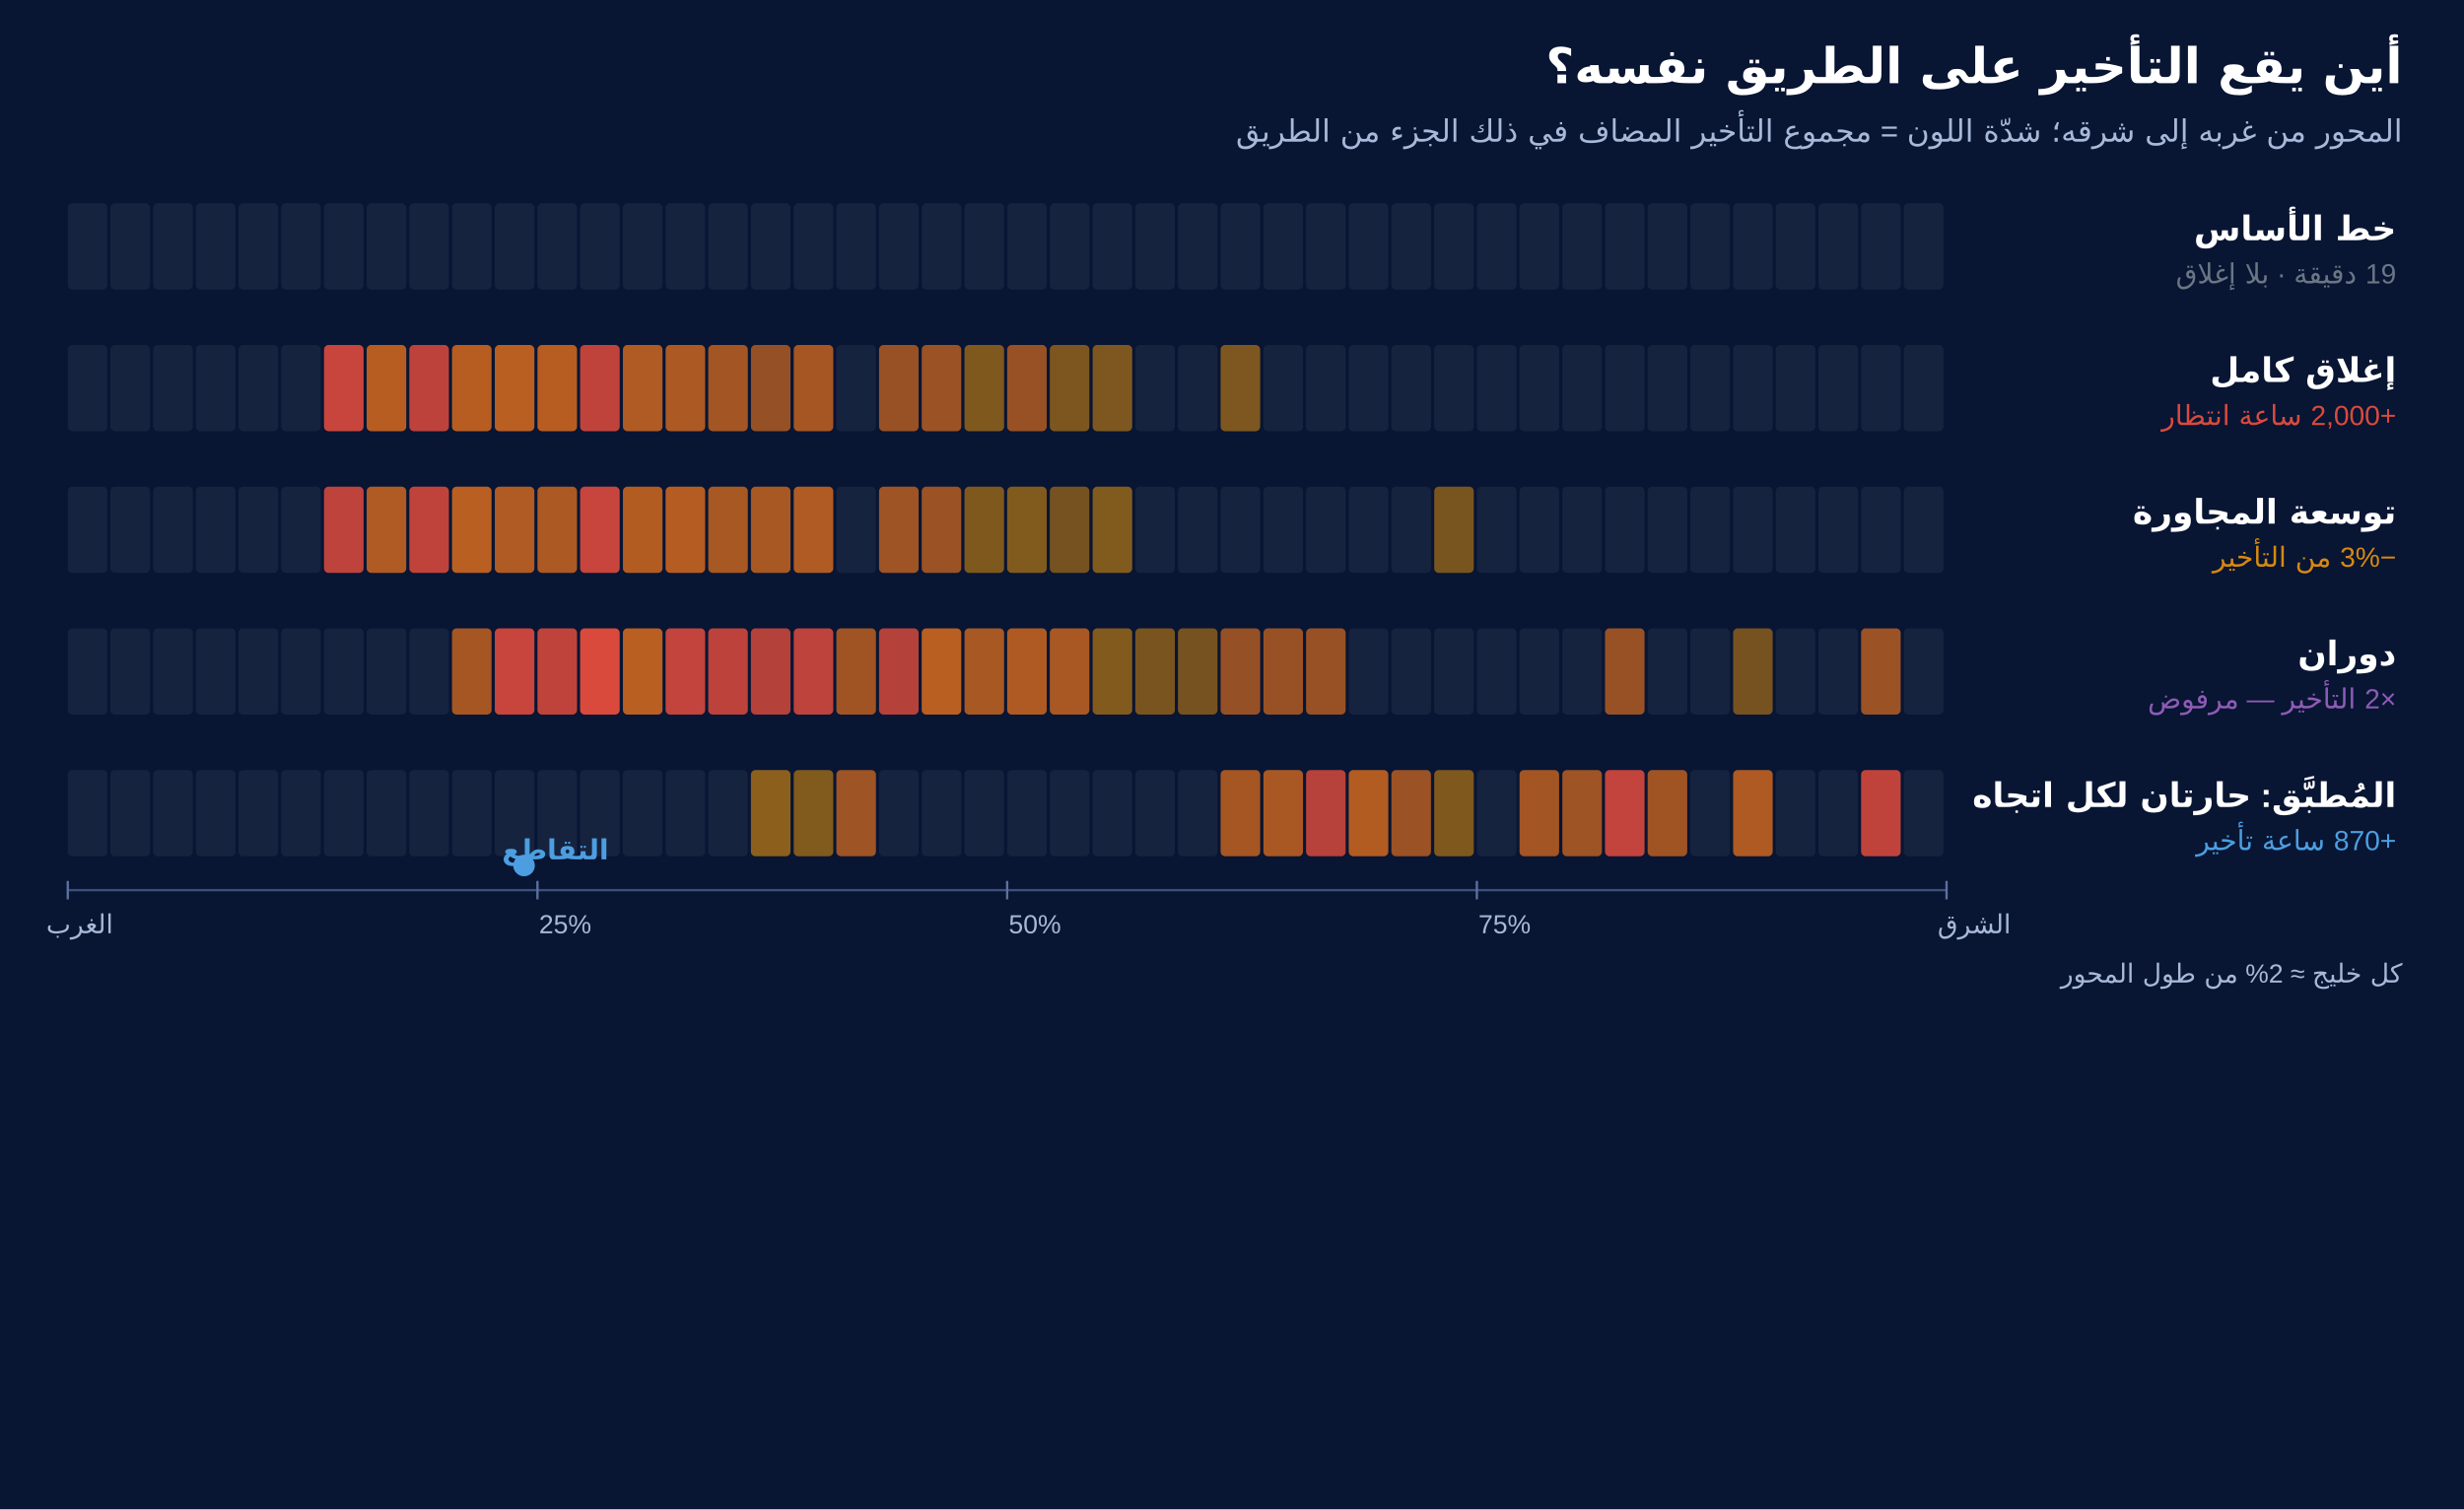
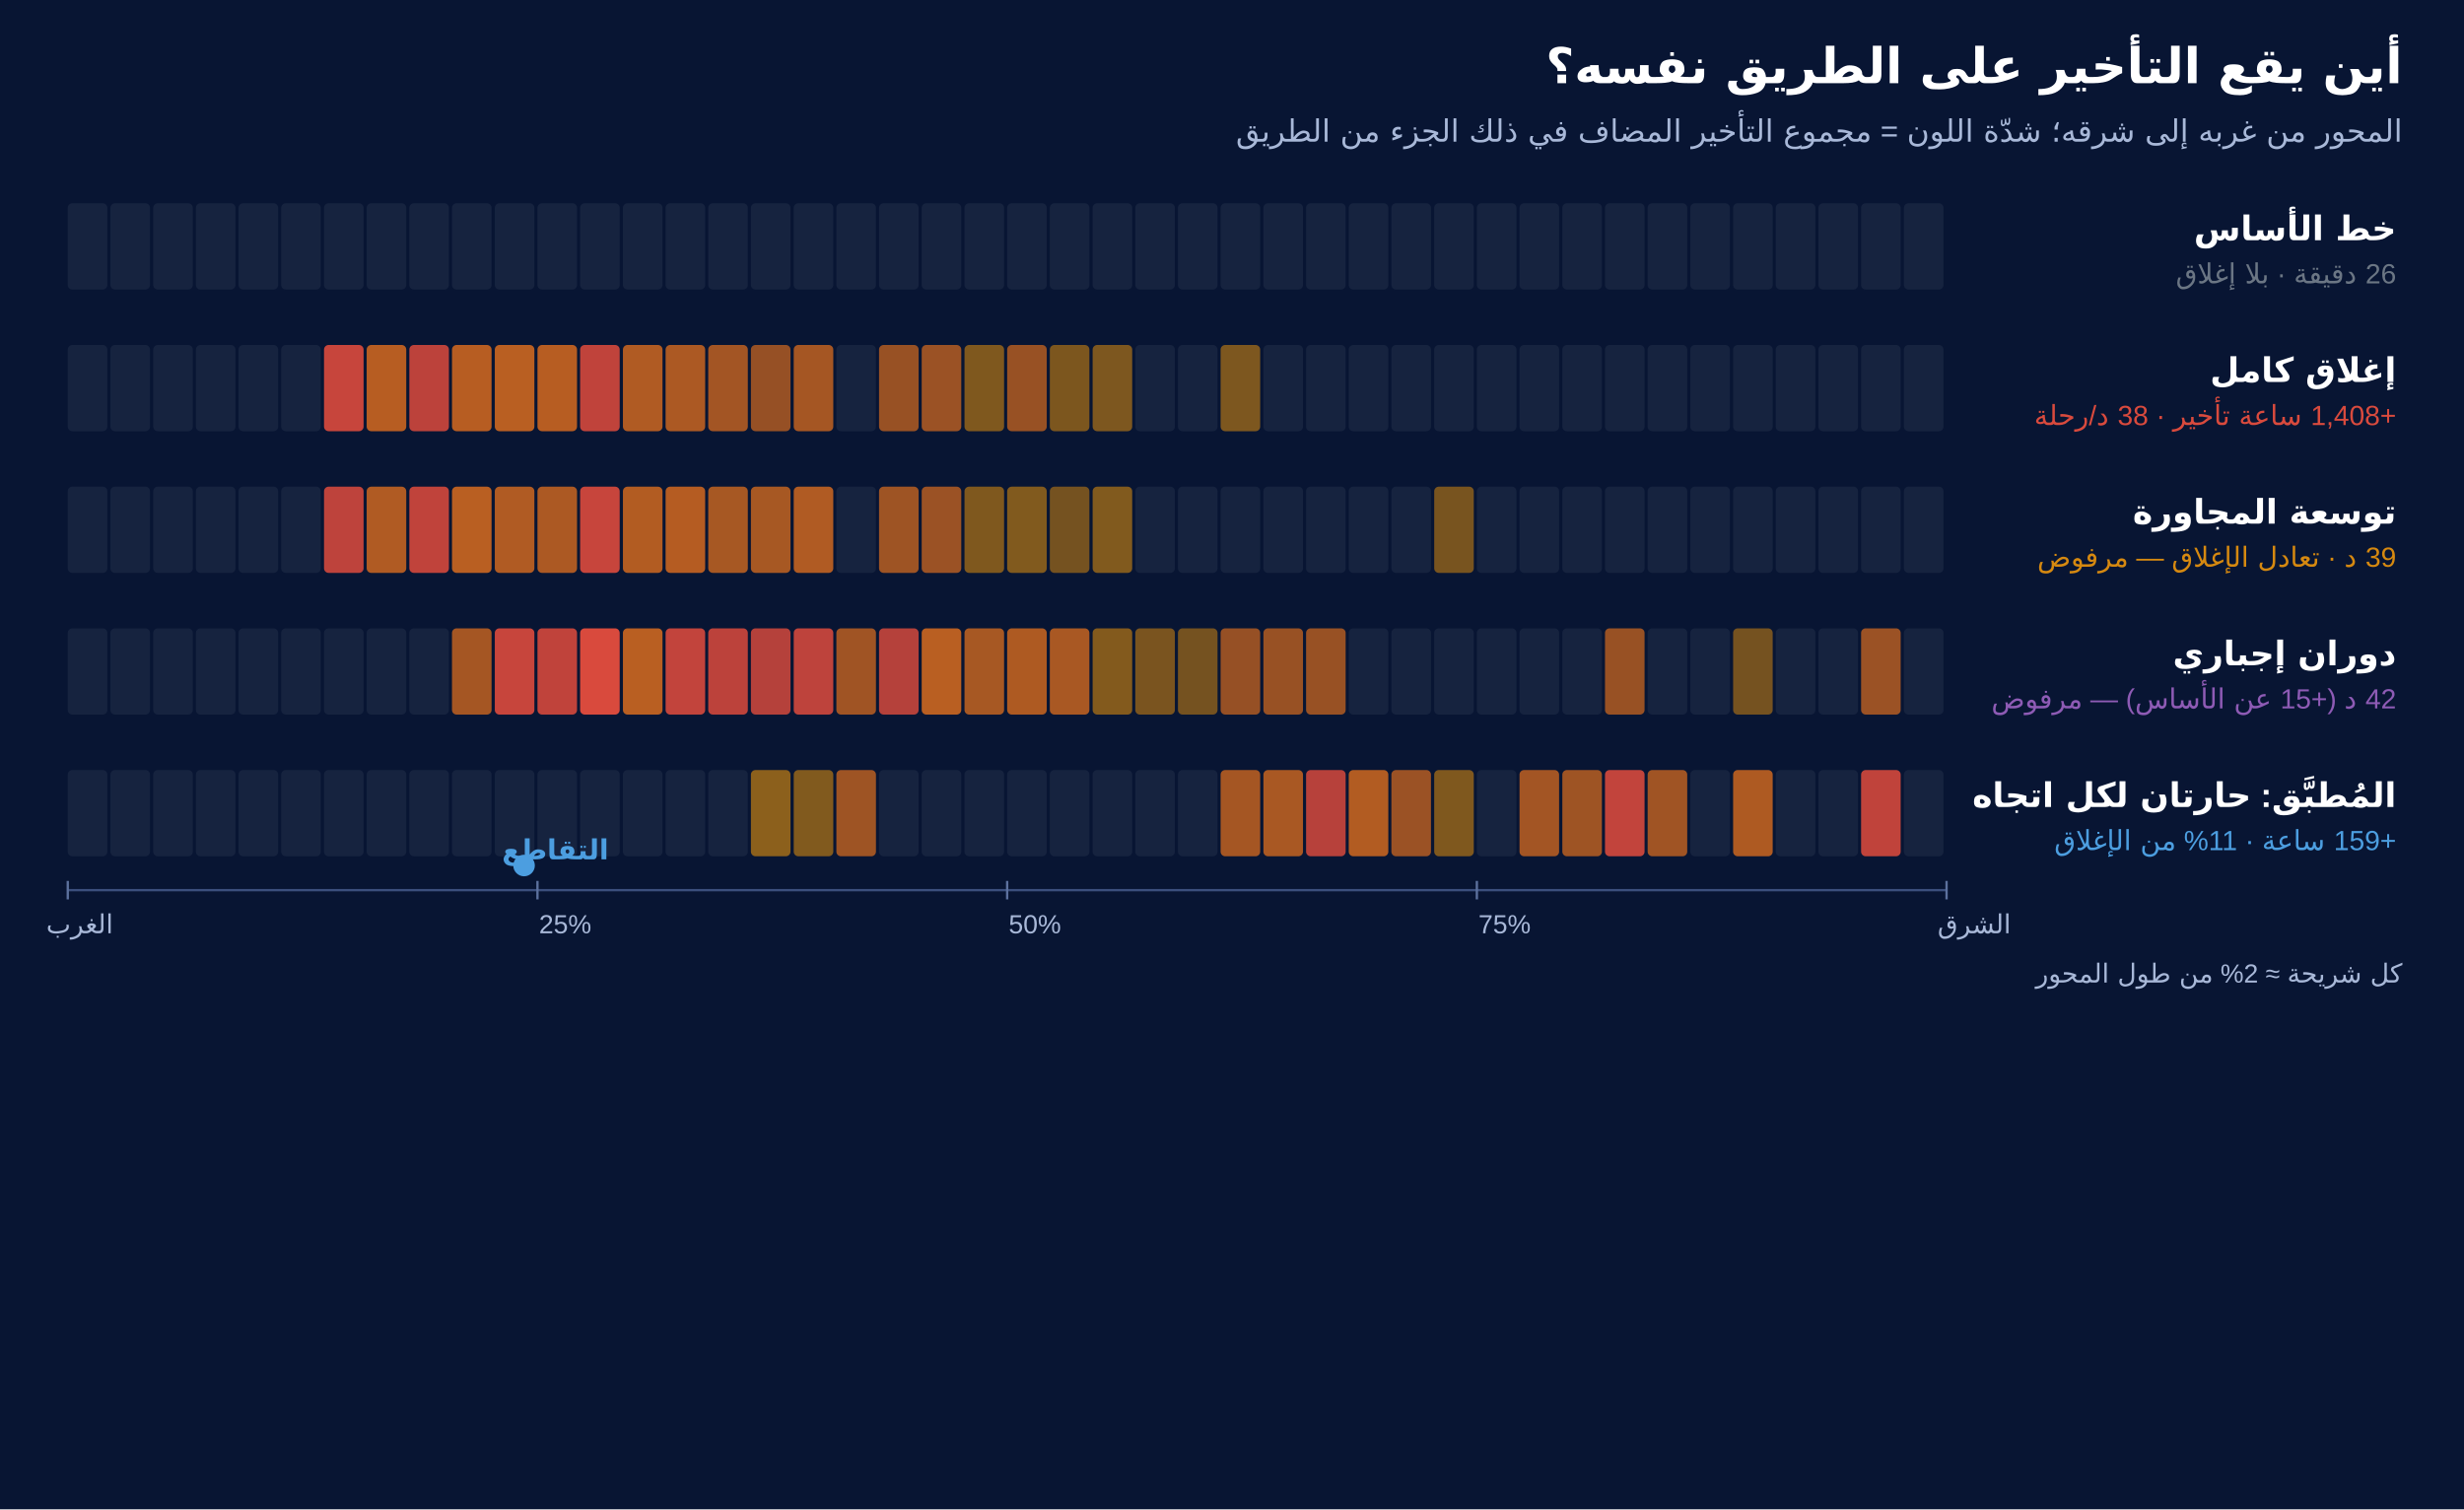
<svg xmlns="http://www.w3.org/2000/svg" width="1600" height="980" viewBox="0 0 1600 980" font-family="Segoe UI, Tahoma, Arial, sans-serif">
  <rect width="1600" height="980" fill="#081533" />
  <text x="1560" y="54" fill="#ffffff" font-size="32" font-weight="700" text-anchor="start" direction="rtl">أين يقع التأخير على الطريق نفسه؟</text>
  <text x="1560" y="92" fill="#a8b8d8" font-size="20" text-anchor="start" direction="rtl">المحور من غربه إلى شرقه؛ شدّة اللون = مجموع التأخير المضاف في ذلك الجزء من الطريق</text>
  <text x="1556" y="156" fill="#ffffff" font-size="22" font-weight="700" text-anchor="start" direction="rtl">خط الأساس</text>
-   <text x="1556" y="184" fill="#6b7684" font-size="18" text-anchor="start" direction="rtl">19 دقيقة · بلا إغلاق</text>
+   <text x="1556" y="184" fill="#6b7684" font-size="18" text-anchor="start" direction="rtl">26 دقيقة · بلا إغلاق</text>
  <rect x="44.0" y="132" width="25.7" height="56" rx="3" fill="#16233f" />
  <rect x="71.7" y="132" width="25.7" height="56" rx="3" fill="#16233f" />
  <rect x="99.5" y="132" width="25.7" height="56" rx="3" fill="#16233f" />
  <rect x="127.2" y="132" width="25.7" height="56" rx="3" fill="#16233f" />
  <rect x="154.9" y="132" width="25.7" height="56" rx="3" fill="#16233f" />
  <rect x="182.6" y="132" width="25.7" height="56" rx="3" fill="#16233f" />
  <rect x="210.4" y="132" width="25.7" height="56" rx="3" fill="#16233f" />
  <rect x="238.1" y="132" width="25.7" height="56" rx="3" fill="#16233f" />
  <rect x="265.8" y="132" width="25.7" height="56" rx="3" fill="#16233f" />
  <rect x="293.5" y="132" width="25.7" height="56" rx="3" fill="#16233f" />
  <rect x="321.3" y="132" width="25.7" height="56" rx="3" fill="#16233f" />
  <rect x="349.0" y="132" width="25.7" height="56" rx="3" fill="#16233f" />
  <rect x="376.7" y="132" width="25.7" height="56" rx="3" fill="#16233f" />
  <rect x="404.5" y="132" width="25.7" height="56" rx="3" fill="#16233f" />
  <rect x="432.2" y="132" width="25.7" height="56" rx="3" fill="#16233f" />
  <rect x="459.9" y="132" width="25.7" height="56" rx="3" fill="#16233f" />
  <rect x="487.6" y="132" width="25.7" height="56" rx="3" fill="#16233f" />
  <rect x="515.4" y="132" width="25.7" height="56" rx="3" fill="#16233f" />
  <rect x="543.1" y="132" width="25.7" height="56" rx="3" fill="#16233f" />
  <rect x="570.8" y="132" width="25.7" height="56" rx="3" fill="#16233f" />
  <rect x="598.5" y="132" width="25.7" height="56" rx="3" fill="#16233f" />
  <rect x="626.3" y="132" width="25.7" height="56" rx="3" fill="#16233f" />
  <rect x="654.0" y="132" width="25.7" height="56" rx="3" fill="#16233f" />
  <rect x="681.7" y="132" width="25.7" height="56" rx="3" fill="#16233f" />
  <rect x="709.5" y="132" width="25.7" height="56" rx="3" fill="#16233f" />
  <rect x="737.2" y="132" width="25.7" height="56" rx="3" fill="#16233f" />
  <rect x="764.9" y="132" width="25.7" height="56" rx="3" fill="#16233f" />
  <rect x="792.6" y="132" width="25.7" height="56" rx="3" fill="#16233f" />
  <rect x="820.4" y="132" width="25.7" height="56" rx="3" fill="#16233f" />
  <rect x="848.1" y="132" width="25.7" height="56" rx="3" fill="#16233f" />
  <rect x="875.8" y="132" width="25.7" height="56" rx="3" fill="#16233f" />
  <rect x="903.5" y="132" width="25.7" height="56" rx="3" fill="#16233f" />
  <rect x="931.3" y="132" width="25.7" height="56" rx="3" fill="#16233f" />
  <rect x="959.0" y="132" width="25.7" height="56" rx="3" fill="#16233f" />
  <rect x="986.7" y="132" width="25.7" height="56" rx="3" fill="#16233f" />
  <rect x="1014.5" y="132" width="25.7" height="56" rx="3" fill="#16233f" />
  <rect x="1042.2" y="132" width="25.7" height="56" rx="3" fill="#16233f" />
  <rect x="1069.9" y="132" width="25.7" height="56" rx="3" fill="#16233f" />
  <rect x="1097.6" y="132" width="25.7" height="56" rx="3" fill="#16233f" />
  <rect x="1125.4" y="132" width="25.7" height="56" rx="3" fill="#16233f" />
  <rect x="1153.1" y="132" width="25.7" height="56" rx="3" fill="#16233f" />
  <rect x="1180.8" y="132" width="25.7" height="56" rx="3" fill="#16233f" />
  <rect x="1208.5" y="132" width="25.7" height="56" rx="3" fill="#16233f" />
  <rect x="1236.3" y="132" width="25.7" height="56" rx="3" fill="#16233f" />
  <text x="1556" y="248" fill="#ffffff" font-size="22" font-weight="700" text-anchor="start" direction="rtl">إغلاق كامل</text>
-   <text x="1556" y="276" fill="#d94a3d" font-size="18" text-anchor="start" direction="rtl">+2,000 ساعة انتظار</text>
+   <text x="1556" y="276" fill="#d94a3d" font-size="18" text-anchor="start" direction="rtl">+1,408 ساعة تأخير · 38 د/رحلة</text>
  <rect x="44.0" y="224" width="25.7" height="56" rx="3" fill="#16233f" />
  <rect x="71.7" y="224" width="25.7" height="56" rx="3" fill="#16233f" />
  <rect x="99.5" y="224" width="25.7" height="56" rx="3" fill="#16233f" />
  <rect x="127.2" y="224" width="25.7" height="56" rx="3" fill="#16233f" />
  <rect x="154.9" y="224" width="25.7" height="56" rx="3" fill="#16233f" />
  <rect x="182.6" y="224" width="25.7" height="56" rx="3" fill="#16233f" />
  <rect x="210.4" y="224" width="25.7" height="56" rx="3" fill="#d94a3d" fill-opacity="0.91" />
  <rect x="238.1" y="224" width="25.7" height="56" rx="3" fill="#e2701e" fill-opacity="0.80" />
  <rect x="265.8" y="224" width="25.7" height="56" rx="3" fill="#d94a3d" fill-opacity="0.86" />
  <rect x="293.5" y="224" width="25.7" height="56" rx="3" fill="#e2701e" fill-opacity="0.80" />
  <rect x="321.3" y="224" width="25.7" height="56" rx="3" fill="#e2701e" fill-opacity="0.81" />
  <rect x="349.0" y="224" width="25.7" height="56" rx="3" fill="#e2701e" fill-opacity="0.80" />
  <rect x="376.7" y="224" width="25.7" height="56" rx="3" fill="#d94a3d" fill-opacity="0.88" />
  <rect x="404.5" y="224" width="25.7" height="56" rx="3" fill="#e2701e" fill-opacity="0.77" />
  <rect x="432.2" y="224" width="25.7" height="56" rx="3" fill="#e2701e" fill-opacity="0.75" />
  <rect x="459.9" y="224" width="25.7" height="56" rx="3" fill="#e2701e" fill-opacity="0.71" />
  <rect x="487.6" y="224" width="25.7" height="56" rx="3" fill="#e2701e" fill-opacity="0.65" />
  <rect x="515.4" y="224" width="25.7" height="56" rx="3" fill="#e2701e" fill-opacity="0.72" />
  <rect x="543.1" y="224" width="25.7" height="56" rx="3" fill="#16233f" />
  <rect x="570.8" y="224" width="25.7" height="56" rx="3" fill="#e2701e" fill-opacity="0.66" />
  <rect x="598.5" y="224" width="25.7" height="56" rx="3" fill="#e2701e" fill-opacity="0.67" />
  <rect x="626.3" y="224" width="25.7" height="56" rx="3" fill="#d68910" fill-opacity="0.58" />
  <rect x="654.0" y="224" width="25.7" height="56" rx="3" fill="#e2701e" fill-opacity="0.66" />
  <rect x="681.7" y="224" width="25.7" height="56" rx="3" fill="#d68910" fill-opacity="0.56" />
  <rect x="709.5" y="224" width="25.7" height="56" rx="3" fill="#d68910" fill-opacity="0.57" />
  <rect x="737.2" y="224" width="25.7" height="56" rx="3" fill="#16233f" />
  <rect x="764.9" y="224" width="25.7" height="56" rx="3" fill="#16233f" />
  <rect x="792.6" y="224" width="25.7" height="56" rx="3" fill="#d68910" fill-opacity="0.57" />
  <rect x="820.4" y="224" width="25.7" height="56" rx="3" fill="#16233f" />
  <rect x="848.1" y="224" width="25.7" height="56" rx="3" fill="#16233f" />
  <rect x="875.8" y="224" width="25.7" height="56" rx="3" fill="#16233f" />
  <rect x="903.5" y="224" width="25.7" height="56" rx="3" fill="#16233f" />
  <rect x="931.3" y="224" width="25.7" height="56" rx="3" fill="#16233f" />
  <rect x="959.0" y="224" width="25.7" height="56" rx="3" fill="#16233f" />
  <rect x="986.7" y="224" width="25.7" height="56" rx="3" fill="#16233f" />
  <rect x="1014.5" y="224" width="25.7" height="56" rx="3" fill="#16233f" />
  <rect x="1042.2" y="224" width="25.7" height="56" rx="3" fill="#16233f" />
  <rect x="1069.9" y="224" width="25.7" height="56" rx="3" fill="#16233f" />
  <rect x="1097.6" y="224" width="25.7" height="56" rx="3" fill="#16233f" />
  <rect x="1125.4" y="224" width="25.7" height="56" rx="3" fill="#16233f" />
  <rect x="1153.1" y="224" width="25.7" height="56" rx="3" fill="#16233f" />
  <rect x="1180.8" y="224" width="25.7" height="56" rx="3" fill="#16233f" />
  <rect x="1208.5" y="224" width="25.7" height="56" rx="3" fill="#16233f" />
  <rect x="1236.3" y="224" width="25.7" height="56" rx="3" fill="#16233f" />
  <text x="1556" y="340" fill="#ffffff" font-size="22" font-weight="700" text-anchor="start" direction="rtl">توسعة المجاورة</text>
-   <text x="1556" y="368" fill="#d68910" font-size="18" text-anchor="start" direction="rtl">−3% من التأخير</text>
+   <text x="1556" y="368" fill="#d68910" font-size="18" text-anchor="start" direction="rtl">39 د · تعادل الإغلاق — مرفوض</text>
  <rect x="44.0" y="316" width="25.7" height="56" rx="3" fill="#16233f" />
  <rect x="71.7" y="316" width="25.7" height="56" rx="3" fill="#16233f" />
  <rect x="99.5" y="316" width="25.7" height="56" rx="3" fill="#16233f" />
  <rect x="127.2" y="316" width="25.7" height="56" rx="3" fill="#16233f" />
  <rect x="154.9" y="316" width="25.7" height="56" rx="3" fill="#16233f" />
  <rect x="182.6" y="316" width="25.7" height="56" rx="3" fill="#16233f" />
  <rect x="210.4" y="316" width="25.7" height="56" rx="3" fill="#d94a3d" fill-opacity="0.87" />
  <rect x="238.1" y="316" width="25.7" height="56" rx="3" fill="#e2701e" fill-opacity="0.77" />
  <rect x="265.8" y="316" width="25.7" height="56" rx="3" fill="#d94a3d" fill-opacity="0.88" />
  <rect x="293.5" y="316" width="25.7" height="56" rx="3" fill="#e2701e" fill-opacity="0.81" />
  <rect x="321.3" y="316" width="25.7" height="56" rx="3" fill="#e2701e" fill-opacity="0.77" />
  <rect x="349.0" y="316" width="25.7" height="56" rx="3" fill="#e2701e" fill-opacity="0.75" />
  <rect x="376.7" y="316" width="25.7" height="56" rx="3" fill="#d94a3d" fill-opacity="0.91" />
  <rect x="404.5" y="316" width="25.7" height="56" rx="3" fill="#e2701e" fill-opacity="0.78" />
  <rect x="432.2" y="316" width="25.7" height="56" rx="3" fill="#e2701e" fill-opacity="0.79" />
  <rect x="459.9" y="316" width="25.7" height="56" rx="3" fill="#e2701e" fill-opacity="0.73" />
  <rect x="487.6" y="316" width="25.7" height="56" rx="3" fill="#e2701e" fill-opacity="0.73" />
  <rect x="515.4" y="316" width="25.7" height="56" rx="3" fill="#e2701e" fill-opacity="0.77" />
  <rect x="543.1" y="316" width="25.7" height="56" rx="3" fill="#16233f" />
  <rect x="570.8" y="316" width="25.7" height="56" rx="3" fill="#e2701e" fill-opacity="0.69" />
  <rect x="598.5" y="316" width="25.7" height="56" rx="3" fill="#e2701e" fill-opacity="0.67" />
  <rect x="626.3" y="316" width="25.7" height="56" rx="3" fill="#d68910" fill-opacity="0.58" />
  <rect x="654.0" y="316" width="25.7" height="56" rx="3" fill="#d68910" fill-opacity="0.59" />
  <rect x="681.7" y="316" width="25.7" height="56" rx="3" fill="#d68910" fill-opacity="0.53" />
  <rect x="709.5" y="316" width="25.7" height="56" rx="3" fill="#d68910" fill-opacity="0.59" />
  <rect x="737.2" y="316" width="25.7" height="56" rx="3" fill="#16233f" />
  <rect x="764.9" y="316" width="25.7" height="56" rx="3" fill="#16233f" />
  <rect x="792.6" y="316" width="25.7" height="56" rx="3" fill="#16233f" />
  <rect x="820.4" y="316" width="25.7" height="56" rx="3" fill="#16233f" />
  <rect x="848.1" y="316" width="25.7" height="56" rx="3" fill="#16233f" />
  <rect x="875.8" y="316" width="25.7" height="56" rx="3" fill="#16233f" />
  <rect x="903.5" y="316" width="25.7" height="56" rx="3" fill="#16233f" />
  <rect x="931.3" y="316" width="25.7" height="56" rx="3" fill="#d68910" fill-opacity="0.54" />
  <rect x="959.0" y="316" width="25.7" height="56" rx="3" fill="#16233f" />
  <rect x="986.7" y="316" width="25.7" height="56" rx="3" fill="#16233f" />
  <rect x="1014.5" y="316" width="25.7" height="56" rx="3" fill="#16233f" />
  <rect x="1042.2" y="316" width="25.7" height="56" rx="3" fill="#16233f" />
  <rect x="1069.9" y="316" width="25.7" height="56" rx="3" fill="#16233f" />
  <rect x="1097.6" y="316" width="25.7" height="56" rx="3" fill="#16233f" />
  <rect x="1125.4" y="316" width="25.7" height="56" rx="3" fill="#16233f" />
  <rect x="1153.1" y="316" width="25.7" height="56" rx="3" fill="#16233f" />
  <rect x="1180.8" y="316" width="25.7" height="56" rx="3" fill="#16233f" />
  <rect x="1208.5" y="316" width="25.7" height="56" rx="3" fill="#16233f" />
  <rect x="1236.3" y="316" width="25.7" height="56" rx="3" fill="#16233f" />
-   <text x="1556" y="432" fill="#ffffff" font-size="22" font-weight="700" text-anchor="start" direction="rtl">دوران</text>
-   <text x="1556" y="460" fill="#8e5bb5" font-size="18" text-anchor="start" direction="rtl">×2 التأخير — مرفوض</text>
+   <text x="1556" y="432" fill="#ffffff" font-size="22" font-weight="700" text-anchor="start" direction="rtl">دوران إجباري</text>
+   <text x="1556" y="460" fill="#8e5bb5" font-size="18" text-anchor="start" direction="rtl">42 د (+15 عن الأساس) — مرفوض</text>
  <rect x="44.0" y="408" width="25.7" height="56" rx="3" fill="#16233f" />
  <rect x="71.7" y="408" width="25.7" height="56" rx="3" fill="#16233f" />
  <rect x="99.5" y="408" width="25.7" height="56" rx="3" fill="#16233f" />
  <rect x="127.2" y="408" width="25.7" height="56" rx="3" fill="#16233f" />
  <rect x="154.9" y="408" width="25.7" height="56" rx="3" fill="#16233f" />
  <rect x="182.6" y="408" width="25.7" height="56" rx="3" fill="#16233f" />
  <rect x="210.4" y="408" width="25.7" height="56" rx="3" fill="#16233f" />
  <rect x="238.1" y="408" width="25.7" height="56" rx="3" fill="#16233f" />
  <rect x="265.8" y="408" width="25.7" height="56" rx="3" fill="#16233f" />
  <rect x="293.5" y="408" width="25.7" height="56" rx="3" fill="#e2701e" fill-opacity="0.72" />
  <rect x="321.3" y="408" width="25.7" height="56" rx="3" fill="#d94a3d" fill-opacity="0.91" />
  <rect x="349.0" y="408" width="25.7" height="56" rx="3" fill="#d94a3d" fill-opacity="0.88" />
  <rect x="376.7" y="408" width="25.7" height="56" rx="3" fill="#d94a3d" fill-opacity="1.00" />
  <rect x="404.5" y="408" width="25.7" height="56" rx="3" fill="#e2701e" fill-opacity="0.81" />
  <rect x="432.2" y="408" width="25.7" height="56" rx="3" fill="#d94a3d" fill-opacity="0.89" />
  <rect x="459.9" y="408" width="25.7" height="56" rx="3" fill="#d94a3d" fill-opacity="0.86" />
  <rect x="487.6" y="408" width="25.7" height="56" rx="3" fill="#d94a3d" fill-opacity="0.83" />
  <rect x="515.4" y="408" width="25.7" height="56" rx="3" fill="#d94a3d" fill-opacity="0.87" />
  <rect x="543.1" y="408" width="25.7" height="56" rx="3" fill="#e2701e" fill-opacity="0.70" />
  <rect x="570.8" y="408" width="25.7" height="56" rx="3" fill="#d94a3d" fill-opacity="0.83" />
  <rect x="598.5" y="408" width="25.7" height="56" rx="3" fill="#e2701e" fill-opacity="0.81" />
  <rect x="626.3" y="408" width="25.7" height="56" rx="3" fill="#e2701e" fill-opacity="0.73" />
  <rect x="654.0" y="408" width="25.7" height="56" rx="3" fill="#e2701e" fill-opacity="0.76" />
  <rect x="681.7" y="408" width="25.7" height="56" rx="3" fill="#e2701e" fill-opacity="0.74" />
  <rect x="709.5" y="408" width="25.7" height="56" rx="3" fill="#d68910" fill-opacity="0.60" />
  <rect x="737.2" y="408" width="25.7" height="56" rx="3" fill="#d68910" fill-opacity="0.55" />
  <rect x="764.9" y="408" width="25.7" height="56" rx="3" fill="#d68910" fill-opacity="0.53" />
  <rect x="792.6" y="408" width="25.7" height="56" rx="3" fill="#e2701e" fill-opacity="0.65" />
  <rect x="820.4" y="408" width="25.7" height="56" rx="3" fill="#e2701e" fill-opacity="0.66" />
  <rect x="848.1" y="408" width="25.7" height="56" rx="3" fill="#e2701e" fill-opacity="0.66" />
  <rect x="875.8" y="408" width="25.7" height="56" rx="3" fill="#16233f" />
  <rect x="903.5" y="408" width="25.7" height="56" rx="3" fill="#16233f" />
  <rect x="931.3" y="408" width="25.7" height="56" rx="3" fill="#16233f" />
  <rect x="959.0" y="408" width="25.7" height="56" rx="3" fill="#16233f" />
  <rect x="986.7" y="408" width="25.7" height="56" rx="3" fill="#16233f" />
  <rect x="1014.5" y="408" width="25.7" height="56" rx="3" fill="#16233f" />
  <rect x="1042.2" y="408" width="25.7" height="56" rx="3" fill="#e2701e" fill-opacity="0.66" />
  <rect x="1069.9" y="408" width="25.7" height="56" rx="3" fill="#16233f" />
  <rect x="1097.6" y="408" width="25.7" height="56" rx="3" fill="#16233f" />
  <rect x="1125.4" y="408" width="25.7" height="56" rx="3" fill="#d68910" fill-opacity="0.53" />
  <rect x="1153.1" y="408" width="25.7" height="56" rx="3" fill="#16233f" />
  <rect x="1180.8" y="408" width="25.7" height="56" rx="3" fill="#16233f" />
  <rect x="1208.5" y="408" width="25.7" height="56" rx="3" fill="#e2701e" fill-opacity="0.67" />
  <rect x="1236.3" y="408" width="25.7" height="56" rx="3" fill="#16233f" />
  <text x="1556" y="524" fill="#ffffff" font-size="22" font-weight="700" text-anchor="start" direction="rtl">المُطبَّق: حارتان لكل اتجاه</text>
-   <text x="1556" y="552" fill="#4c9ee0" font-size="18" text-anchor="start" direction="rtl">+870 ساعة تأخير</text>
+   <text x="1556" y="552" fill="#4c9ee0" font-size="18" text-anchor="start" direction="rtl">+159 ساعة · 11% من الإغلاق</text>
  <rect x="44.0" y="500" width="25.7" height="56" rx="3" fill="#16233f" />
  <rect x="71.7" y="500" width="25.7" height="56" rx="3" fill="#16233f" />
  <rect x="99.5" y="500" width="25.7" height="56" rx="3" fill="#16233f" />
  <rect x="127.2" y="500" width="25.7" height="56" rx="3" fill="#16233f" />
  <rect x="154.9" y="500" width="25.7" height="56" rx="3" fill="#16233f" />
  <rect x="182.6" y="500" width="25.7" height="56" rx="3" fill="#16233f" />
  <rect x="210.4" y="500" width="25.7" height="56" rx="3" fill="#16233f" />
  <rect x="238.1" y="500" width="25.7" height="56" rx="3" fill="#16233f" />
  <rect x="265.8" y="500" width="25.7" height="56" rx="3" fill="#16233f" />
  <rect x="293.5" y="500" width="25.7" height="56" rx="3" fill="#16233f" />
  <rect x="321.3" y="500" width="25.7" height="56" rx="3" fill="#16233f" />
  <rect x="349.0" y="500" width="25.7" height="56" rx="3" fill="#16233f" />
  <rect x="376.7" y="500" width="25.7" height="56" rx="3" fill="#16233f" />
  <rect x="404.5" y="500" width="25.7" height="56" rx="3" fill="#16233f" />
  <rect x="432.2" y="500" width="25.7" height="56" rx="3" fill="#16233f" />
  <rect x="459.9" y="500" width="25.7" height="56" rx="3" fill="#16233f" />
  <rect x="487.6" y="500" width="25.7" height="56" rx="3" fill="#d68910" fill-opacity="0.64" />
  <rect x="515.4" y="500" width="25.7" height="56" rx="3" fill="#d68910" fill-opacity="0.59" />
  <rect x="543.1" y="500" width="25.7" height="56" rx="3" fill="#e2701e" fill-opacity="0.69" />
  <rect x="570.8" y="500" width="25.7" height="56" rx="3" fill="#16233f" />
  <rect x="598.5" y="500" width="25.7" height="56" rx="3" fill="#16233f" />
  <rect x="626.3" y="500" width="25.7" height="56" rx="3" fill="#16233f" />
  <rect x="654.0" y="500" width="25.7" height="56" rx="3" fill="#16233f" />
  <rect x="681.7" y="500" width="25.7" height="56" rx="3" fill="#16233f" />
  <rect x="709.5" y="500" width="25.7" height="56" rx="3" fill="#16233f" />
  <rect x="737.2" y="500" width="25.7" height="56" rx="3" fill="#16233f" />
  <rect x="764.9" y="500" width="25.7" height="56" rx="3" fill="#16233f" />
  <rect x="792.6" y="500" width="25.7" height="56" rx="3" fill="#e2701e" fill-opacity="0.72" />
  <rect x="820.4" y="500" width="25.7" height="56" rx="3" fill="#e2701e" fill-opacity="0.74" />
  <rect x="848.1" y="500" width="25.7" height="56" rx="3" fill="#d94a3d" fill-opacity="0.84" />
  <rect x="875.8" y="500" width="25.7" height="56" rx="3" fill="#e2701e" fill-opacity="0.78" />
  <rect x="903.5" y="500" width="25.7" height="56" rx="3" fill="#e2701e" fill-opacity="0.67" />
  <rect x="931.3" y="500" width="25.7" height="56" rx="3" fill="#d68910" fill-opacity="0.58" />
  <rect x="959.0" y="500" width="25.7" height="56" rx="3" fill="#16233f" />
  <rect x="986.7" y="500" width="25.7" height="56" rx="3" fill="#e2701e" fill-opacity="0.71" />
  <rect x="1014.5" y="500" width="25.7" height="56" rx="3" fill="#e2701e" fill-opacity="0.69" />
  <rect x="1042.2" y="500" width="25.7" height="56" rx="3" fill="#d94a3d" fill-opacity="0.89" />
  <rect x="1069.9" y="500" width="25.7" height="56" rx="3" fill="#e2701e" fill-opacity="0.70" />
  <rect x="1097.6" y="500" width="25.7" height="56" rx="3" fill="#16233f" />
  <rect x="1125.4" y="500" width="25.7" height="56" rx="3" fill="#e2701e" fill-opacity="0.76" />
  <rect x="1153.1" y="500" width="25.7" height="56" rx="3" fill="#16233f" />
  <rect x="1180.8" y="500" width="25.7" height="56" rx="3" fill="#16233f" />
  <rect x="1208.5" y="500" width="25.7" height="56" rx="3" fill="#d94a3d" fill-opacity="0.88" />
  <rect x="1236.3" y="500" width="25.7" height="56" rx="3" fill="#16233f" />
  <line x1="44" y1="578" x2="1264" y2="578" stroke="#3b4f7d" stroke-width="1.5" />
  <line x1="44.0" y1="572" x2="44.0" y2="584" stroke="#5c719e" stroke-width="1.5" />
  <text x="30" y="606" fill="#a8b8d8" font-size="17" text-anchor="end" direction="rtl">الغرب</text>
  <line x1="349.0" y1="572" x2="349.0" y2="584" stroke="#5c719e" stroke-width="1.5" />
  <text x="367" y="606" fill="#a8b8d8" font-size="17" text-anchor="middle" direction="rtl">25%</text>
  <line x1="654.0" y1="572" x2="654.0" y2="584" stroke="#5c719e" stroke-width="1.5" />
  <text x="672" y="606" fill="#a8b8d8" font-size="17" text-anchor="middle" direction="rtl">50%</text>
  <line x1="959.0" y1="572" x2="959.0" y2="584" stroke="#5c719e" stroke-width="1.5" />
  <text x="977" y="606" fill="#a8b8d8" font-size="17" text-anchor="middle" direction="rtl">75%</text>
  <line x1="1264.0" y1="572" x2="1264.0" y2="584" stroke="#5c719e" stroke-width="1.5" />
  <text x="1282" y="606" fill="#a8b8d8" font-size="17" text-anchor="middle" direction="rtl">الشرق</text>
  <circle cx="340.3" cy="562" r="7" fill="#4c9ee0" />
  <text x="326" y="558" fill="#4c9ee0" font-size="18" font-weight="700" text-anchor="end" direction="rtl">التقاطع</text>
-   <text x="1560" y="638" fill="#a8b8d8" font-size="17" text-anchor="start" direction="rtl">كل خليج ≈ 2% من طول المحور</text>
+   <text x="1560" y="638" fill="#a8b8d8" font-size="17" text-anchor="start" direction="rtl">كل شريحة ≈ 2% من طول المحور</text>
</svg>
